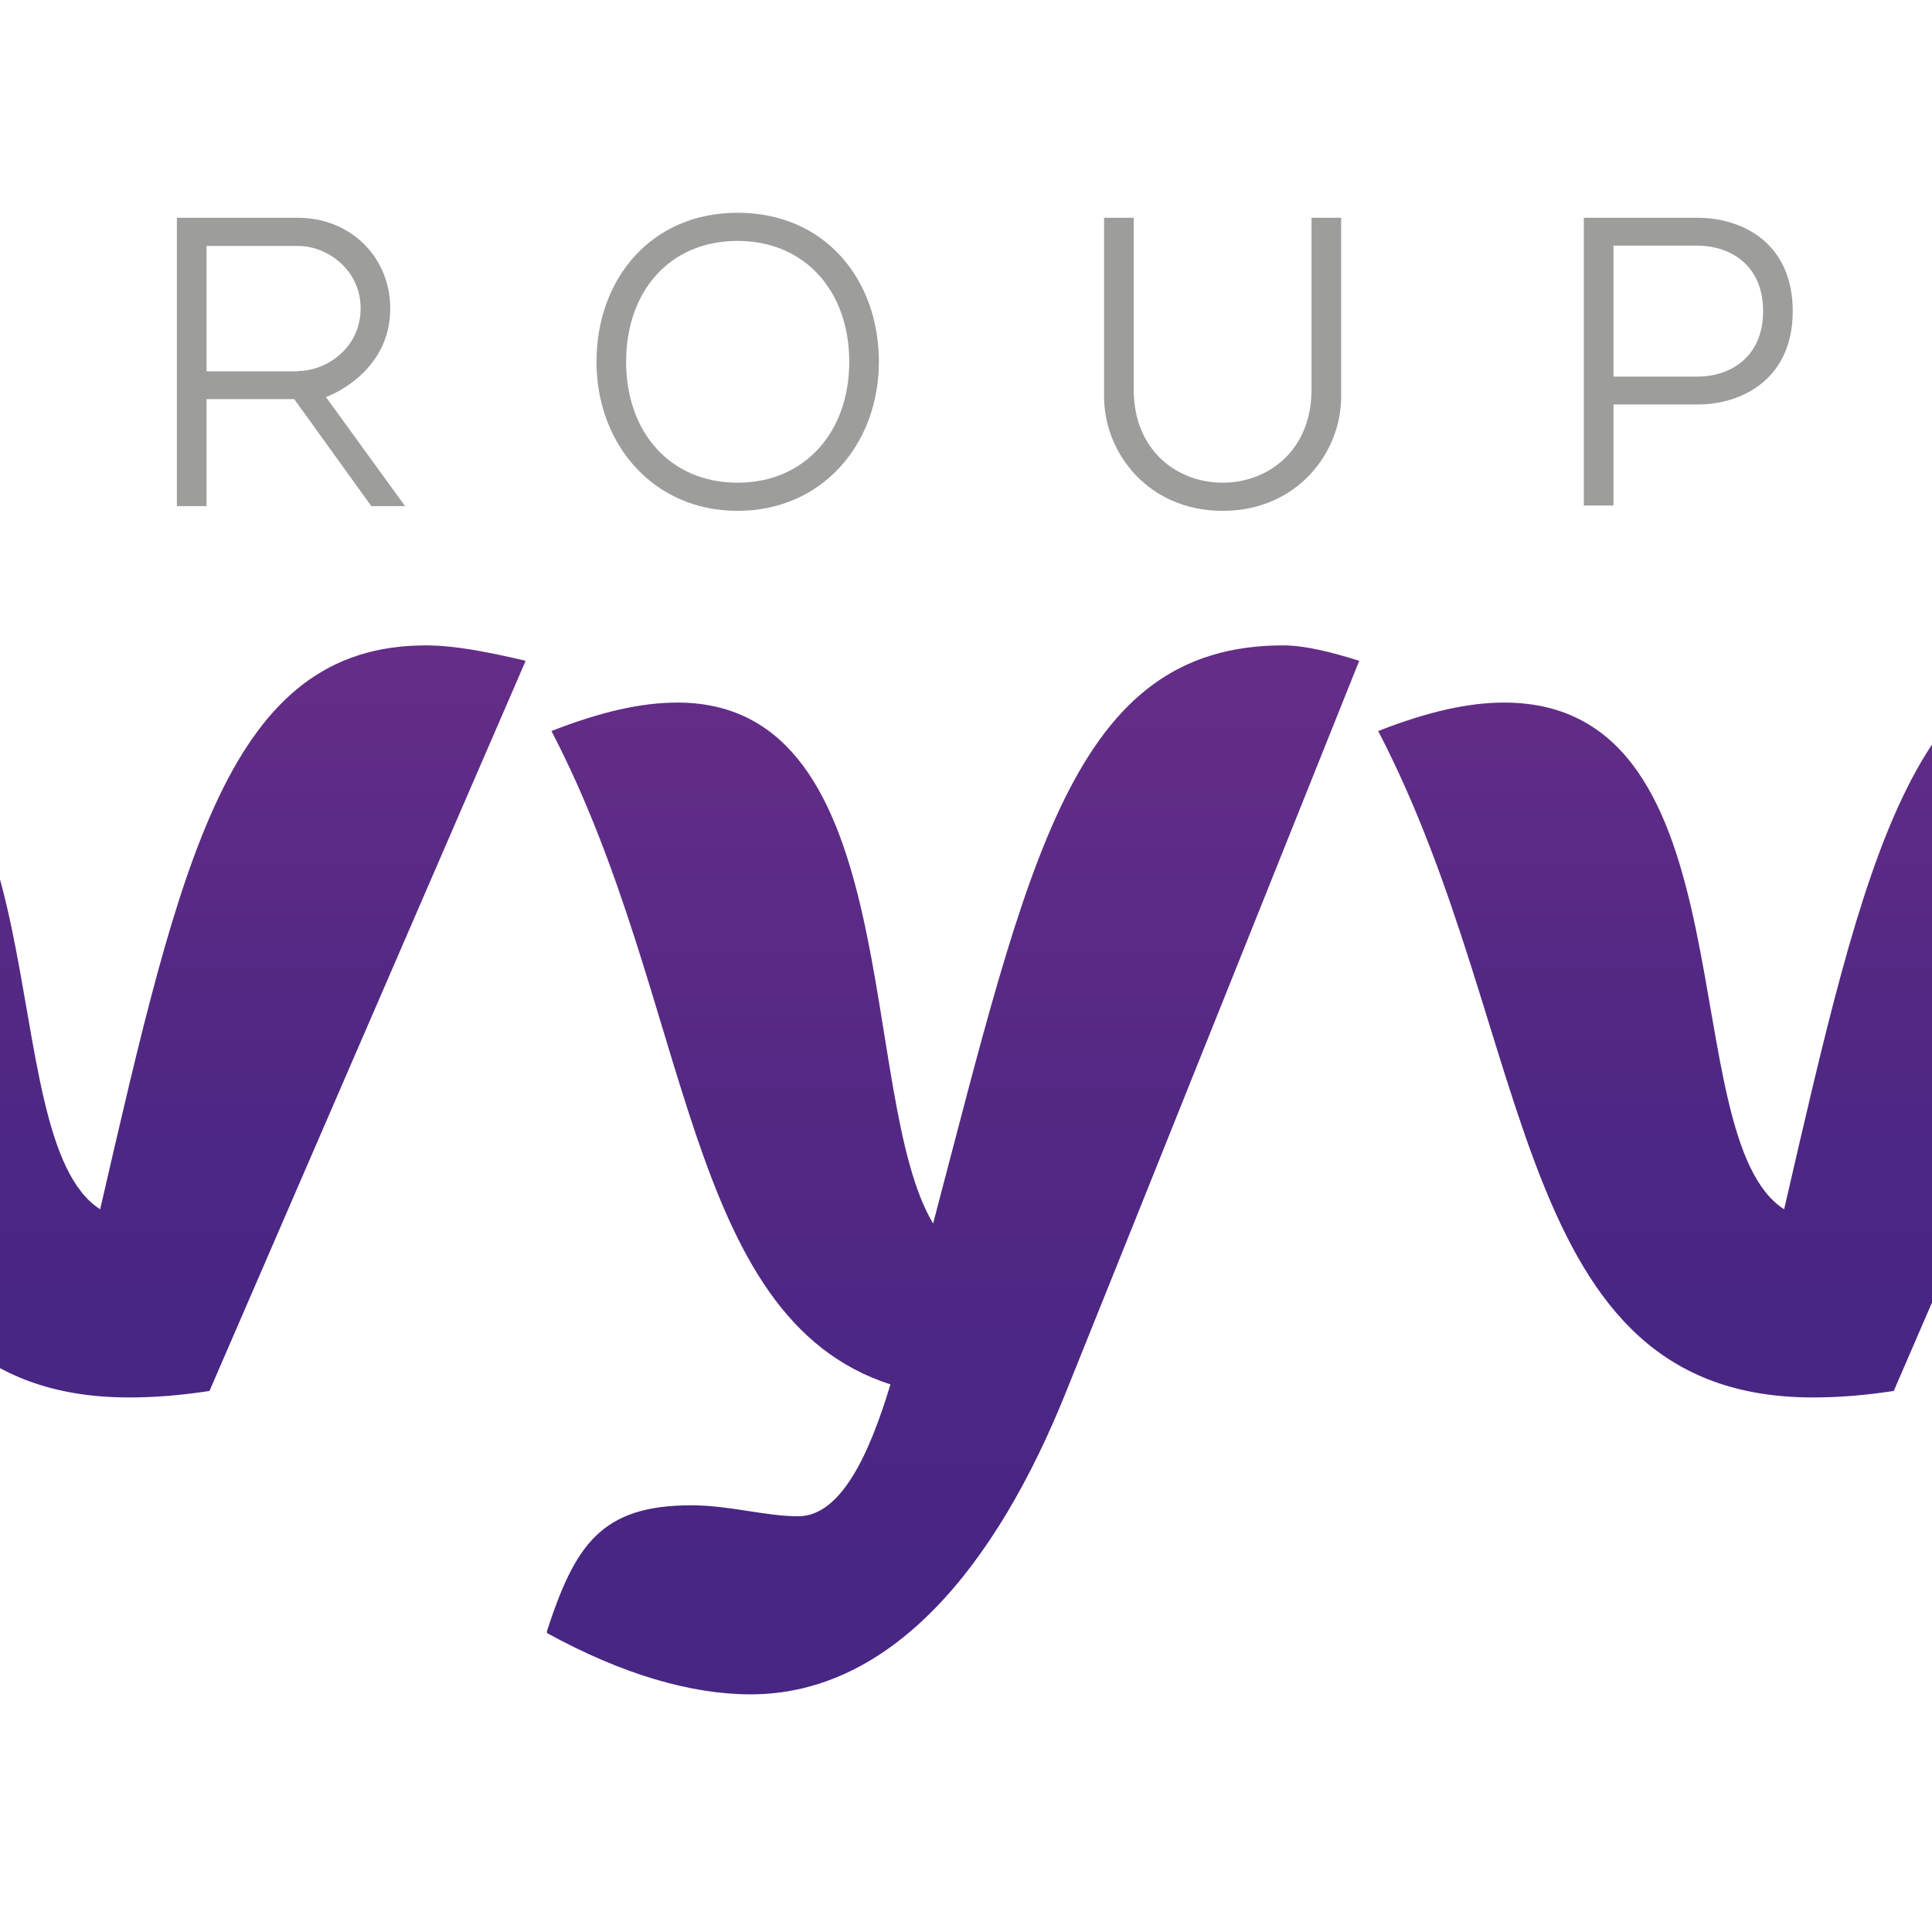
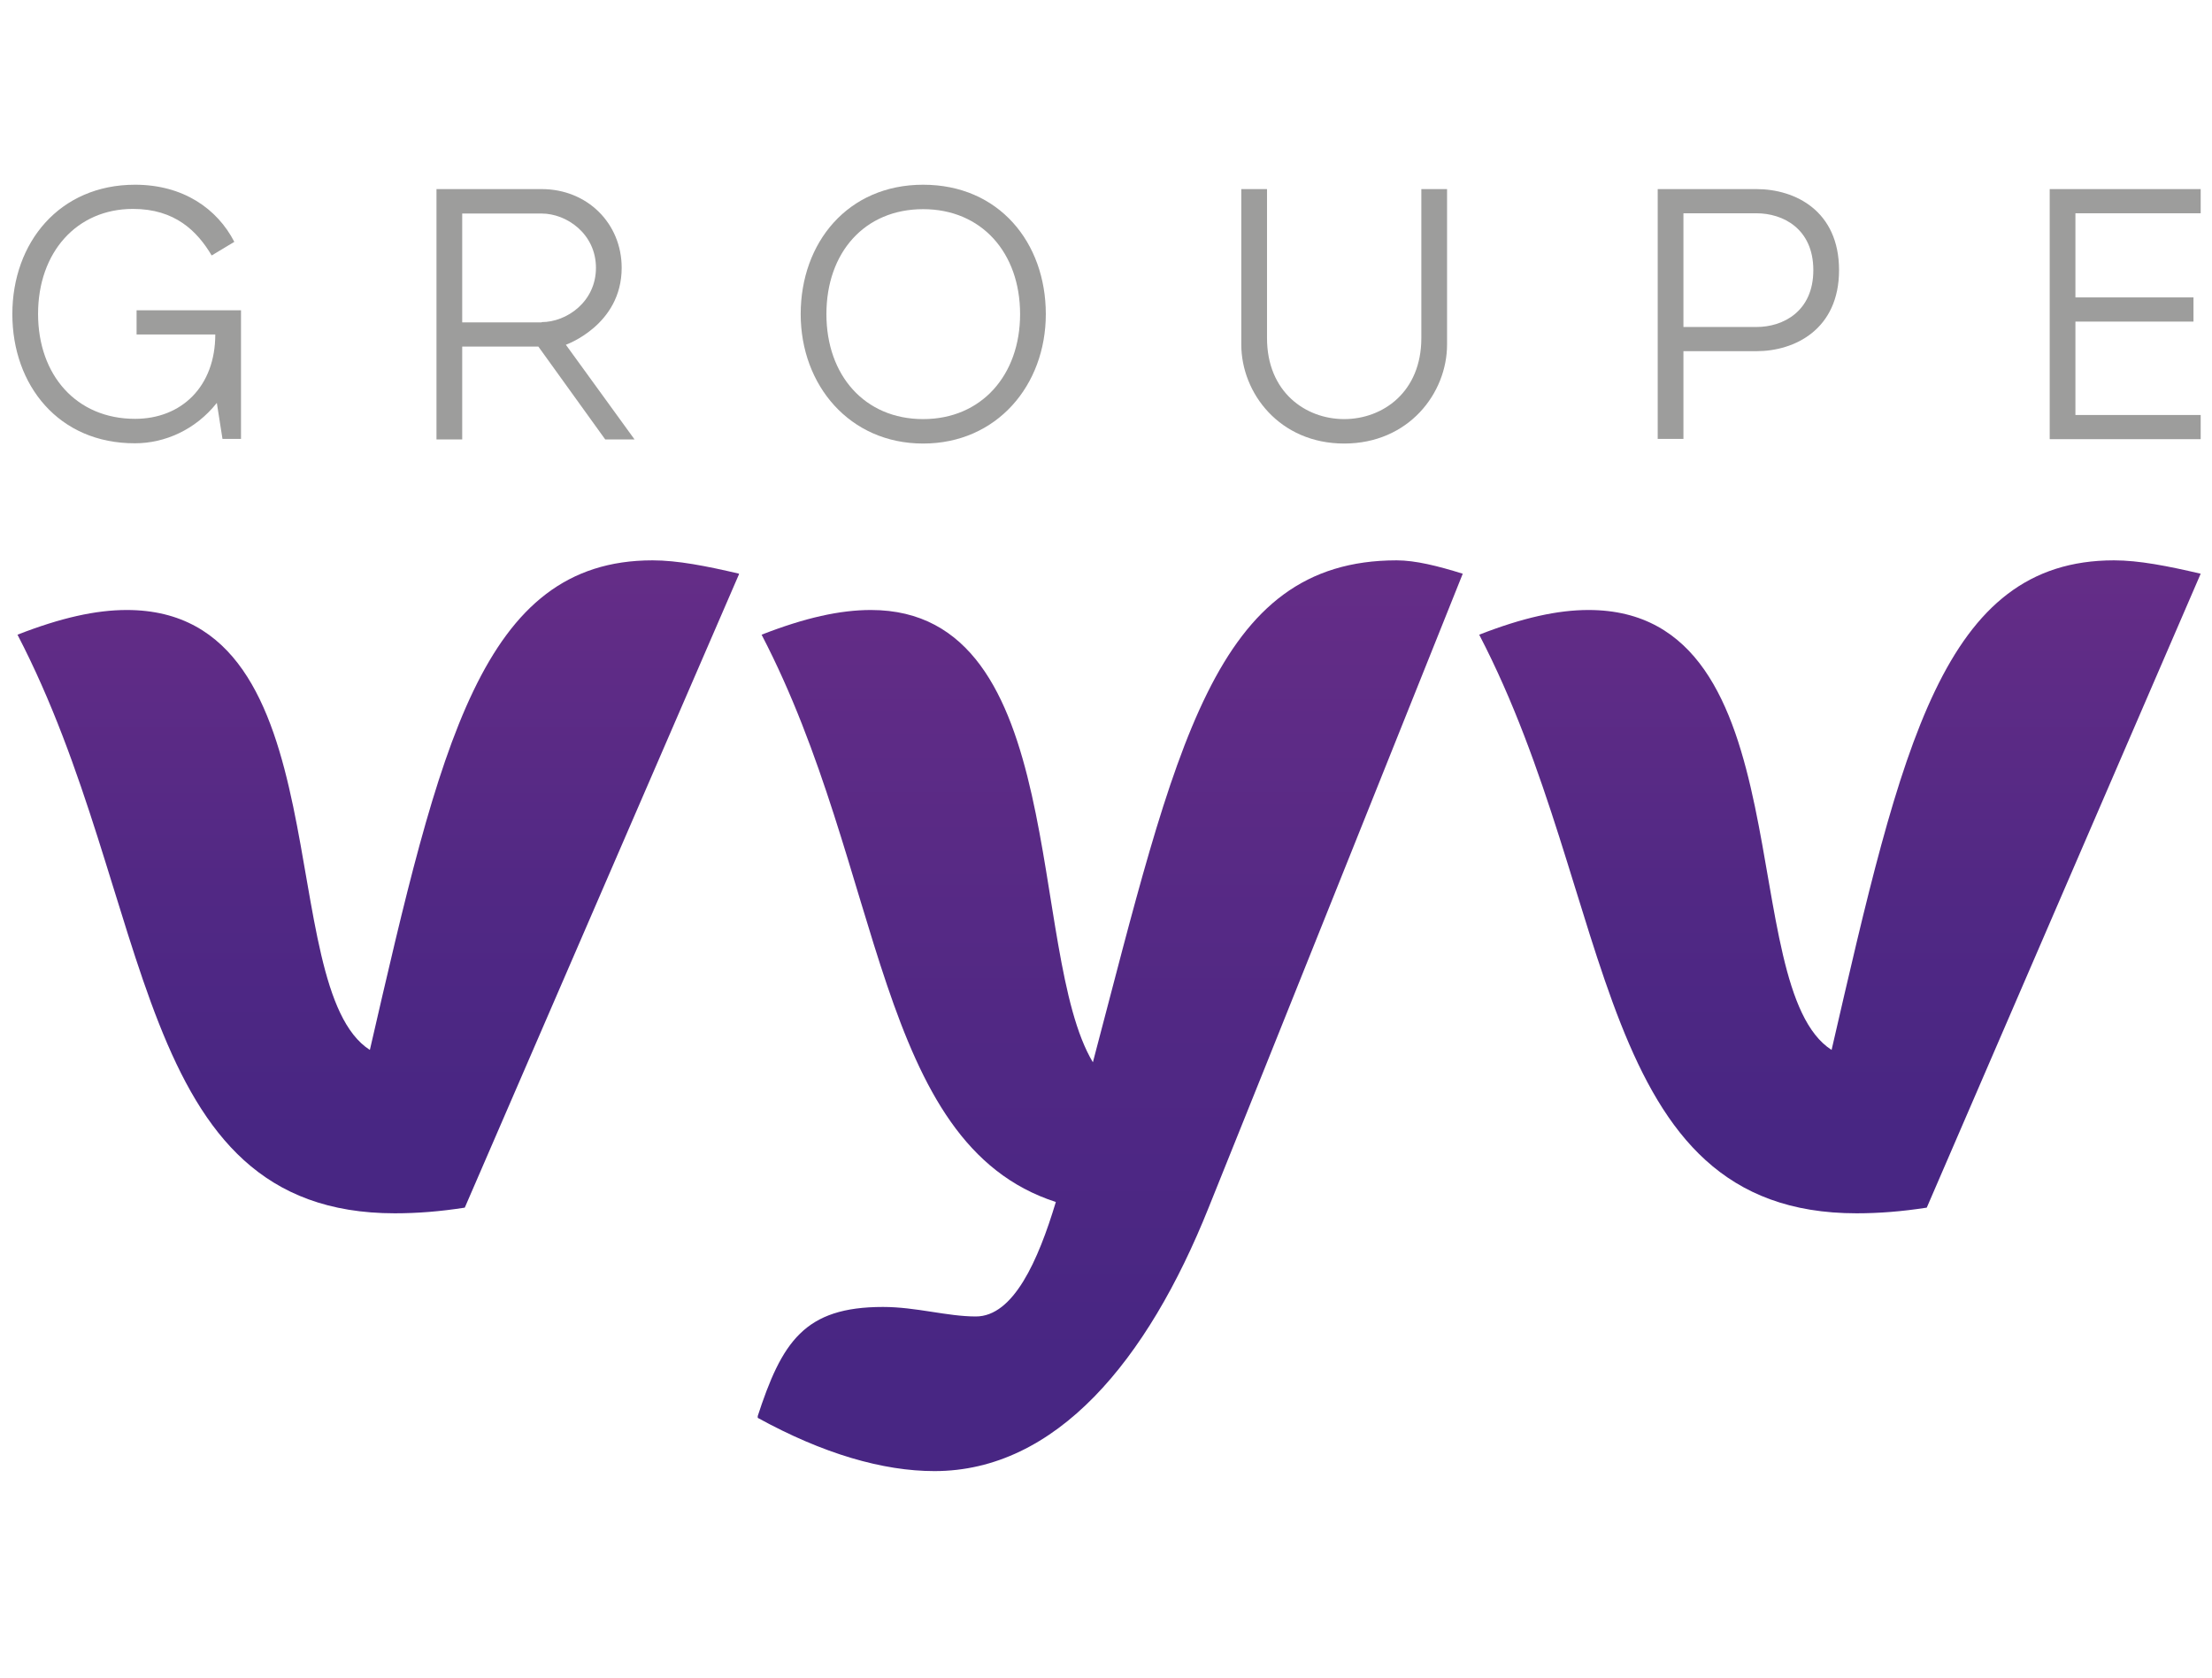
- <svg xmlns="http://www.w3.org/2000/svg" xmlns:xlink="http://www.w3.org/1999/xlink" version="1.1" id="layer" x="0px" y="0px" viewBox="0 0 652 652" style="enable-background:new 0 0 652 652;" xml:space="preserve">
+ <svg xmlns="http://www.w3.org/2000/svg" xmlns:xlink="http://www.w3.org/1999/xlink" version="1.1" id="layer" x="0px" y="0px" viewBox="-110 0 860 652" style="enable-background:new -110 0 860 652;" xml:space="preserve">
  <style type="text/css">
	.st0{fill:#9D9D9C;}
	.st1{clip-path:url(#SVGID_2_);fill:url(#SVGID_3_);}
	.st2{clip-path:url(#SVGID_5_);fill:url(#SVGID_6_);}
	.st3{clip-path:url(#SVGID_8_);fill:url(#SVGID_9_);}
</style>
  <g>
    <path class="st0" d="M-105.2,122.1c0-27.8,18.3-50.3,47.7-50.3c18.8,0,32,9.4,38.6,22.2l-8.8,5.3c-5.6-9.4-14.2-18.1-30.6-18.1   c-21.9,0-36.9,16.9-36.9,40.8c0,23.8,14.9,40.8,37.7,40.8c18.1,0,31.2-12.6,31.2-32.8h-30.6v-9.4h40.6v50h-7.2l-2.2-14   c-8.3,10.5-20.3,15.7-31.8,15.7C-87.2,172.4-105.2,149.7-105.2,122.1" />
    <path class="st0" d="M59.7,73.5h40.9c17.7,0,31.1,13.3,31.1,30.6c0,22.3-21.7,29.9-21.7,29.9l26.7,36.8h-11.4l-26-36.1H69.7v36.1   h-10V73.5z M100.6,125.2c9.7,0,21.1-7.9,21.1-21.1c0-13.2-11.4-21.1-21.1-21.1H69.7v42.3H100.6z" />
    <path class="st0" d="M201.3,122.1c0-27.8,18.3-50.3,47.6-50.3c29.5,0,47.7,22.5,47.7,50.3c0,27.6-19,50.3-47.7,50.3   C220.3,172.4,201.3,149.7,201.3,122.1 M286.6,122.1c0-23.9-15-40.8-37.7-40.8c-22.8,0-37.6,16.9-37.6,40.8   c0,23.8,14.9,40.8,37.6,40.8C271.6,162.9,286.6,145.8,286.6,122.1" />
    <path class="st0" d="M372.6,133.9V73.5h10v57.9c0,21,15,31.5,30,31.5c15,0,30-10.5,30-31.5V73.5h10v60.4c0,18.9-14.9,38.5-40,38.5   C387.5,172.4,372.6,152.8,372.6,133.9" />
    <path class="st0" d="M534.5,73.5h38.4C588,73.5,605,82,605,105s-17.2,31.5-32.1,31.5h-28.4v34.1h-10V73.5z M572.9,127.1   c10.3,0,22.1-6,22.1-22.1s-11.8-22.1-22.1-22.1h-28.4v44.2H572.9z" />
    <polygon class="st0" points="686.9,73.5 745.6,73.5 745.6,82.9 696.9,82.9 696.9,115.6 742.8,115.6 742.8,125 696.9,125    696.9,161.3 745.6,161.3 745.6,170.7 686.9,170.7  " />
  </g>
  <g>
    <defs>
      <path id="SVGID_1_" d="M602.1,408.1c-38-24.3-10-171-94.5-171c-12,0-25.6,3-42.5,9.6c53.7,103.2,44.1,224.9,146.7,224.9    c8.8,0,17.6-0.7,27.3-2.2L745.6,223c-12.8-3-24-5.2-33.7-5.2C645.4,217.8,629.4,289.7,602.1,408.1" />
    </defs>
    <clipPath id="SVGID_2_">
      <use xlink:href="#SVGID_1_" style="overflow:visible;" />
    </clipPath>
    <linearGradient id="SVGID_3_" gradientUnits="userSpaceOnUse" x1="39.647" y1="765.536" x2="50.345" y2="765.536" gradientTransform="matrix(0 23.7264 23.7264 0 -17558.018 -722.8855)">
      <stop offset="0" style="stop-color:#652D87" />
      <stop offset="0.51" style="stop-color:#512884" />
      <stop offset="0.875" style="stop-color:#482683" />
      <stop offset="1" style="stop-color:#482683" />
    </linearGradient>
    <rect x="465.1" y="217.8" class="st1" width="280.5" height="253.8" />
  </g>
  <g>
    <defs>
      <path id="SVGID_4_" d="M33.8,408.1c-38-24.3-10-171-94.5-171c-12,0-25.6,3-42.5,9.6c53.7,103.2,44.1,224.9,146.7,224.9    c8.8,0,17.6-0.7,27.2-2.2L177.4,223c-12.8-3-24-5.2-33.7-5.2C77.2,217.8,61.1,289.7,33.8,408.1" />
    </defs>
    <clipPath id="SVGID_5_">
      <use xlink:href="#SVGID_4_" style="overflow:visible;" />
    </clipPath>
    <linearGradient id="SVGID_6_" gradientUnits="userSpaceOnUse" x1="39.647" y1="743.824" x2="50.345" y2="743.824" gradientTransform="matrix(0 23.7264 23.7264 0 -17611.141 -722.8855)">
      <stop offset="0" style="stop-color:#652D87" />
      <stop offset="0.51" style="stop-color:#512884" />
      <stop offset="0.875" style="stop-color:#482683" />
      <stop offset="1" style="stop-color:#482683" />
    </linearGradient>
    <rect x="-103.2" y="217.8" class="st2" width="280.5" height="253.8" />
  </g>
  <g>
    <defs>
      <path id="SVGID_7_" d="M314.9,412.9c-25.7-42.8-8.9-175.8-86.3-175.8c-12,0-25.6,3-42.5,9.6c47.7,91.6,44.1,197.8,114.4,220.5    c-6.9,22.9-16.5,44.5-31.1,44.5c-11.2,0-23.2-3.7-36.1-3.7c-30.5,0-39.3,13.4-48.9,43c25.6,14.1,48.9,20.8,68.9,20.8    c47.3,0,82.8-42.9,106.6-102.4C375,432.1,458.7,223,458.7,223c-9.6-3-18.4-5.2-25.7-5.2C361.8,217.8,347.2,290.4,314.9,412.9" />
    </defs>
    <clipPath id="SVGID_8_">
      <use xlink:href="#SVGID_7_" style="overflow:visible;" />
    </clipPath>
    <linearGradient id="SVGID_9_" gradientUnits="userSpaceOnUse" x1="36.633" y1="752.234" x2="47.331" y2="752.234" gradientTransform="matrix(0 33.092 33.092 0 -24571.334 -994.4901)">
      <stop offset="0" style="stop-color:#652D87" />
      <stop offset="0.51" style="stop-color:#512884" />
      <stop offset="0.875" style="stop-color:#482683" />
      <stop offset="1" style="stop-color:#482683" />
    </linearGradient>
    <rect x="184.6" y="217.8" class="st3" width="274.1" height="354" />
  </g>
</svg>
